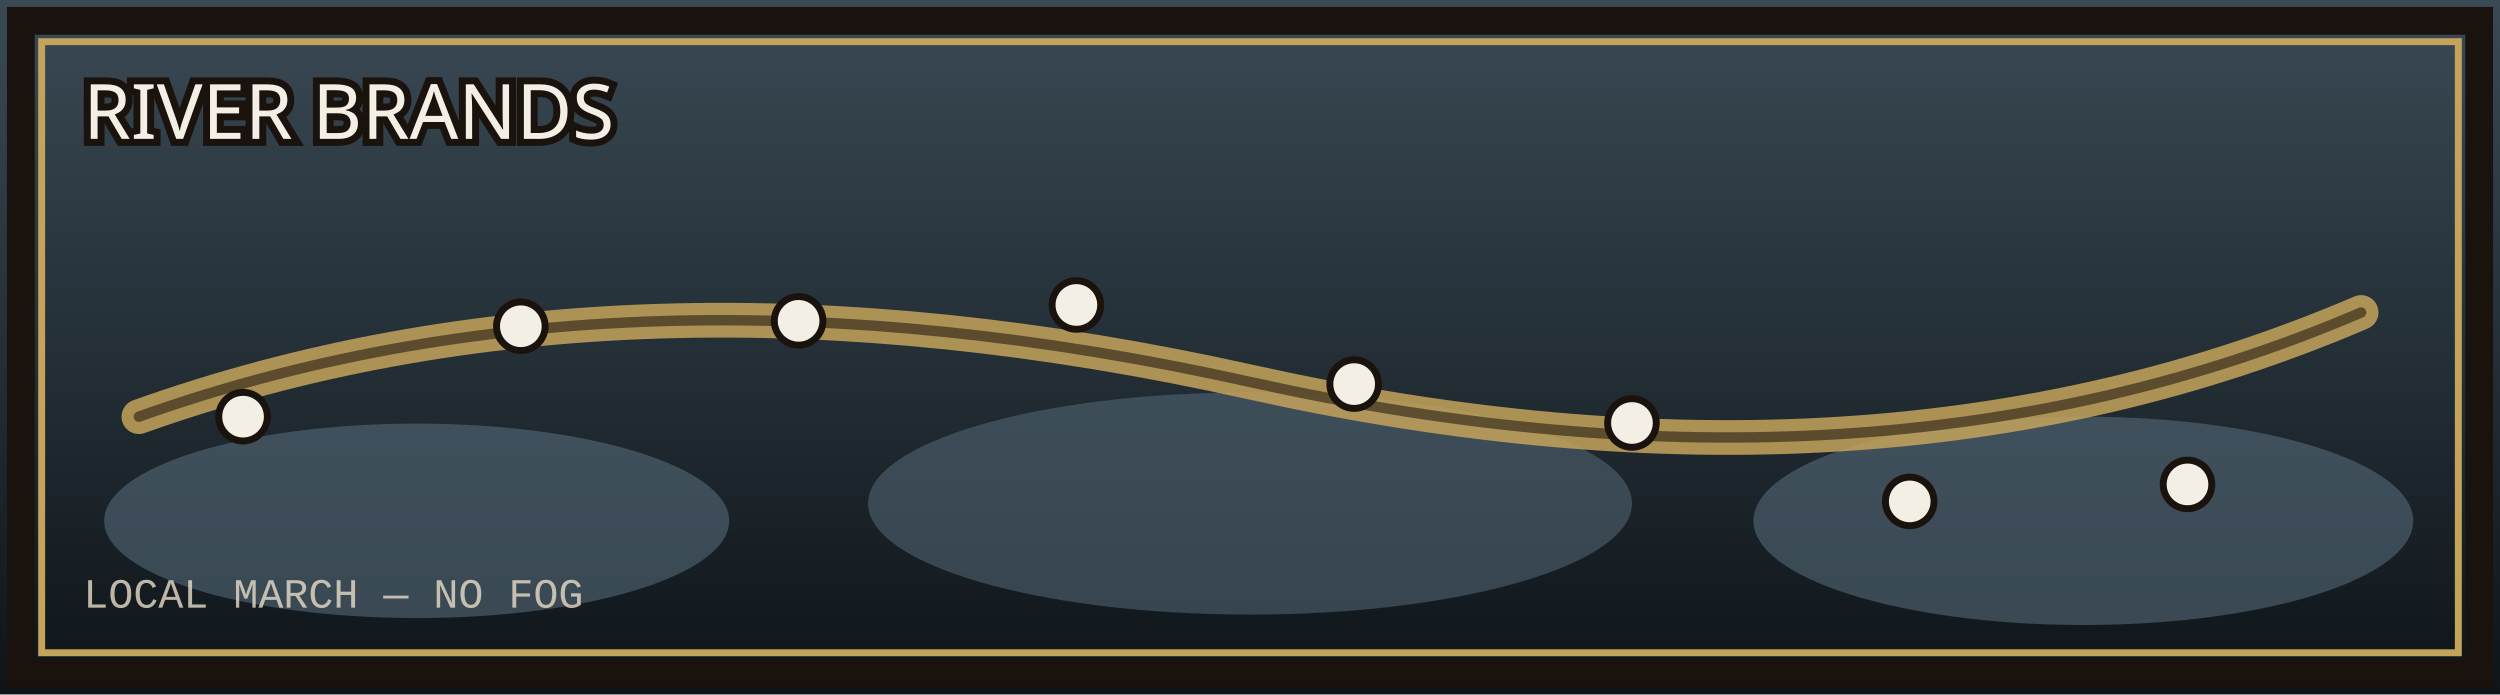
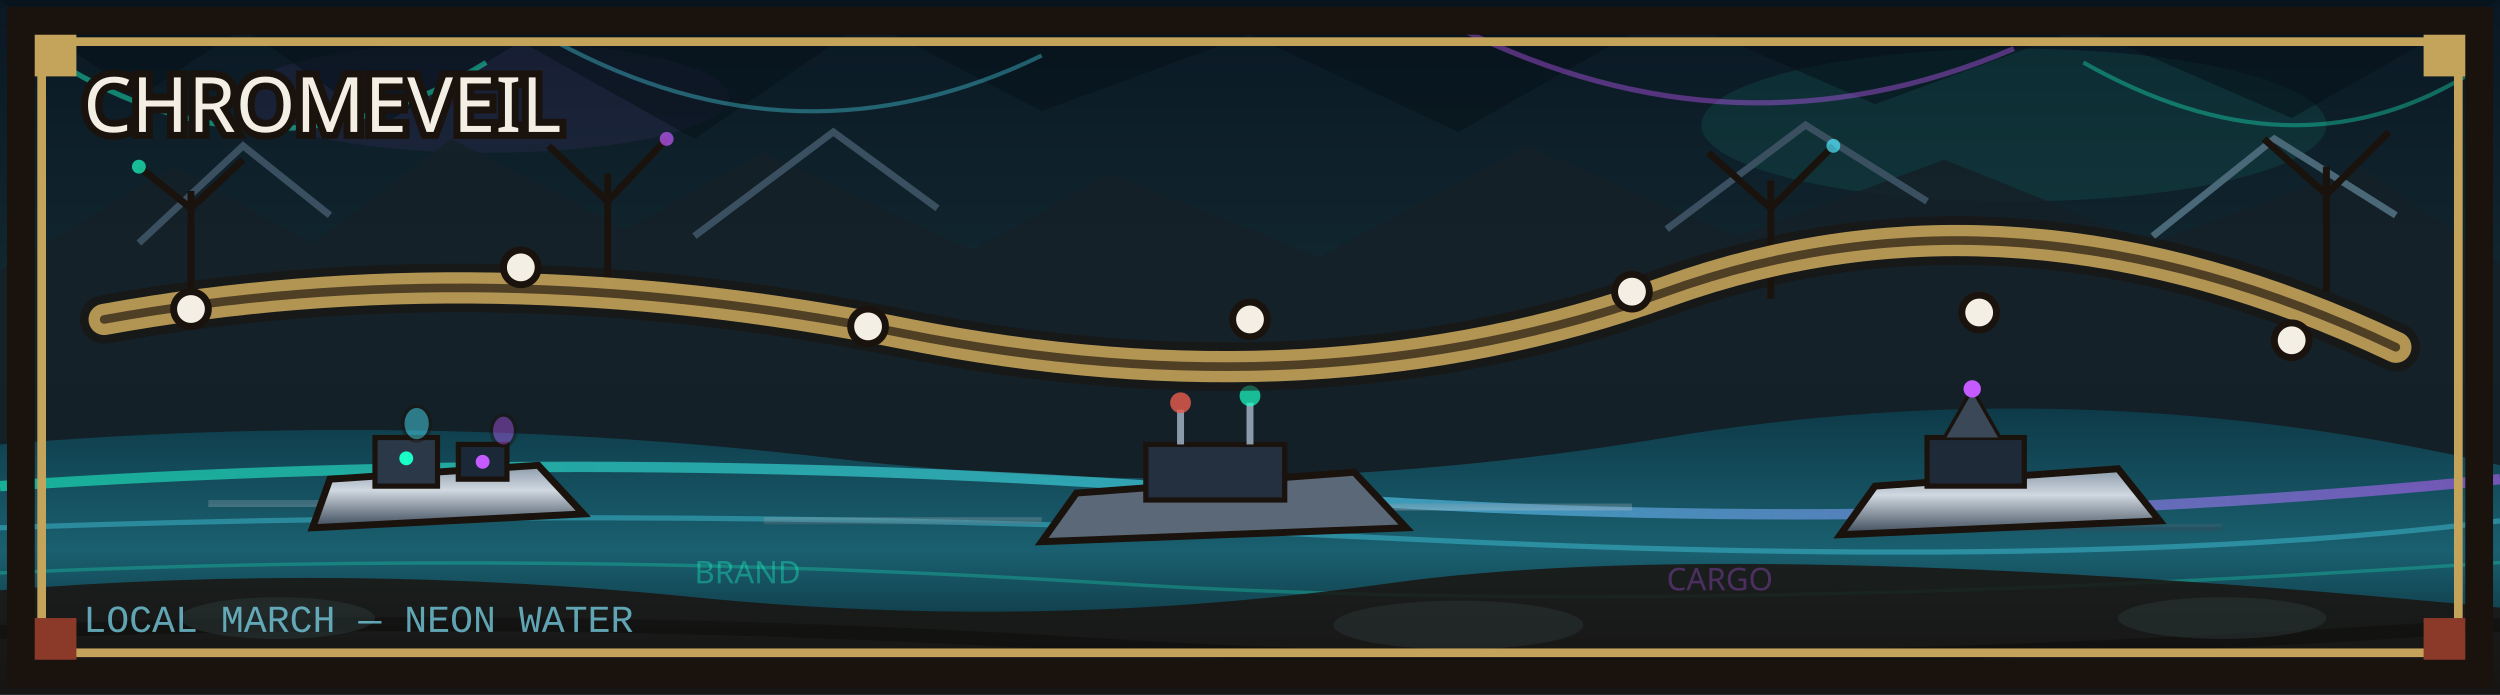
<svg xmlns="http://www.w3.org/2000/svg" width="720" height="200" viewBox="0 0 720 200" fill="none">
  <defs>
-     <linearGradient id="bg-local-ch-04" x1="0" y1="0" x2="0" y2="1">
-       <stop offset="0%" stop-color="#3a4a55" />
-       <stop offset="100%" stop-color="#0e1418" />
+     <linearGradient id="bg-ch04" x1="0" y1="0" x2="0" y2="1">
+       <stop offset="0%" stop-color="#0a1824" />
+       <stop offset="45%" stop-color="#122830" />
+       <stop offset="100%" stop-color="#061018" />
+     </linearGradient>
+     <linearGradient id="neon-ch04" x1="0" y1="0" x2="1" y2="0">
+       <stop offset="0%" stop-color="#1affc8" />
+       <stop offset="50%" stop-color="#4de8ff" />
+       <stop offset="100%" stop-color="#c45aff" />
+     </linearGradient>
+     <linearGradient id="chrome-ch04" x1="0" y1="0" x2="0" y2="1">
+       <stop offset="0%" stop-color="#8a9aaa" />
+       <stop offset="40%" stop-color="#d0d8e0" />
+       <stop offset="100%" stop-color="#3a4858" />
+     </linearGradient>
+     <linearGradient id="water-ch04" x1="0" y1="0" x2="0" y2="1">
+       <stop offset="0%" stop-color="#0e3a48" />
+       <stop offset="50%" stop-color="#1a6070" />
+       <stop offset="100%" stop-color="#061820" />
    </linearGradient>
  </defs>
-   <rect width="720" height="200" fill="url(#bg-local-ch-04)" />
-   <ellipse cx="120" cy="150" rx="90" ry="28" fill="#5a7080" opacity="0.55" />
-   <ellipse cx="360" cy="145" rx="110" ry="32" fill="#5a7080" opacity="0.5" />
-   <ellipse cx="600" cy="150" rx="95" ry="30" fill="#5a7080" opacity="0.55" />
-   <path d="M40 120 Q180 70 360 110 T680 90" fill="none" stroke="#c4a35a" stroke-width="10" stroke-linecap="round" opacity="0.85" />
-   <path d="M40 120 Q180 70 360 110 T680 90" fill="none" stroke="#1a120c" stroke-width="3" stroke-linecap="round" opacity="0.55" />
-   <circle cx="70" cy="120" r="7" fill="#f4efe4" stroke="#1a120c" stroke-width="2" />
-   <circle cx="150" cy="93.962" r="7" fill="#f4efe4" stroke="#1a120c" stroke-width="2" />
-   <circle cx="230" cy="92.407" r="7" fill="#f4efe4" stroke="#1a120c" stroke-width="2" />
-   <circle cx="310" cy="87.83" r="7" fill="#f4efe4" stroke="#1a120c" stroke-width="2" />
-   <circle cx="390" cy="110.62" r="7" fill="#f4efe4" stroke="#1a120c" stroke-width="2" />
-   <circle cx="470" cy="121.822" r="7" fill="#f4efe4" stroke="#1a120c" stroke-width="2" />
-   <circle cx="550" cy="144.404" r="7" fill="#f4efe4" stroke="#1a120c" stroke-width="2" />
-   <circle cx="630" cy="139.509" r="7" fill="#f4efe4" stroke="#1a120c" stroke-width="2" />
+   <rect width="720" height="200" fill="url(#bg-ch04)" />
+   <ellipse cx="580" cy="36" rx="90" ry="22" fill="#1affc8" opacity="0.08" />
+   <ellipse cx="140" cy="28" rx="70" ry="16" fill="#c45aff" opacity="0.07" />
+   <path d="M0 0 L40 28 L70 8 L110 36 L150 12 L200 40 L250 6 L300 32 L360 10 L420 38 L480 4 L540 30 L600 8 L660 34 L720 0 Z" fill="#061018" opacity="0.55" />
+   <path d="M0 78 L50 48 L90 70 L130 40 L180 66 L220 44 L280 72 L320 50 L380 74 L440 42 L500 68 L560 46 L620 70 L680 48 L720 76 L720 200 L0 200Z" fill="#142028" opacity="0.9" />
+   <path d="M40 70 L70 42 L95 62" fill="none" stroke="#3a5060" stroke-width="2" />
+   <path d="M200 68 L240 38 L270 60" fill="none" stroke="#3a5060" stroke-width="2" />
+   <path d="M480 66 L520 36 L555 58" fill="none" stroke="#3a5060" stroke-width="2" />
+   <path d="M620 68 L655 40 L690 62" fill="none" stroke="#4a6878" stroke-width="2" />
+   <path d="M20 20 Q80 55 140 18" fill="none" stroke="#1affc8" stroke-width="1.5" opacity="0.45" />
+   <path d="M160 12 Q230 50 300 16" fill="none" stroke="#4de8ff" stroke-width="1.2" opacity="0.35" />
+   <path d="M420 8 Q500 48 580 14" fill="none" stroke="#c45aff" stroke-width="1.5" opacity="0.4" />
+   <path d="M600 18 Q660 52 710 22" fill="none" stroke="#1affc8" stroke-width="1.2" opacity="0.35" />
+   <g stroke="#1a120c" stroke-width="2" fill="#1a2830">
+     <path d="M55 85 L55 55 M55 60 L40 48 M55 60 L70 46" />
+     <path d="M175 88 L175 50 M175 58 L158 42 M175 58 L192 40" />
+     <path d="M510 86 L510 52 M510 60 L492 44 M510 60 L528 42" />
+     <path d="M670 84 L670 48 M670 56 L652 40 M670 56 L688 38" />
+   </g>
+   <circle cx="40" cy="48" r="2" fill="#1affc8" opacity="0.7" />
+   <circle cx="192" cy="40" r="2" fill="#c45aff" opacity="0.7" />
+   <circle cx="528" cy="42" r="2" fill="#4de8ff" opacity="0.7" />
+   <path d="M0 128 Q120 118 240 132 T480 126 T720 134 L720 200 L0 200Z" fill="url(#water-ch04)" />
+   <path d="M0 140 Q180 128 360 142 T720 138" fill="none" stroke="url(#neon-ch04)" stroke-width="3" opacity="0.55" />
+   <path d="M0 152 Q200 145 400 155 T720 150" fill="none" stroke="#4de8ff" stroke-width="1.5" opacity="0.35" />
+   <path d="M0 165 Q160 158 320 168 T720 162" fill="none" stroke="#1affc8" stroke-width="1" opacity="0.25" />
+   <path d="M60 145 H140 M220 150 H300 M380 146 H470 M540 152 H640" stroke="url(#chrome-ch04)" stroke-width="2" opacity="0.35" />
+   <g>
+     <path d="M95 138 L155 134 L168 148 L90 152Z" fill="url(#chrome-ch04)" stroke="#1a120c" stroke-width="2" />
+     <rect x="108" y="126" width="18" height="14" fill="#2a3848" stroke="#1a120c" stroke-width="1.5" />
+     <rect x="132" y="128" width="14" height="10" fill="#1a2838" stroke="#1a120c" stroke-width="1.5" />
+     <circle cx="117" cy="132" r="2" fill="#1affc8" />
+     <circle cx="139" cy="133" r="2" fill="#c45aff" />
+     <ellipse cx="120" cy="122" rx="4" ry="5" fill="#4de8ff" opacity="0.45" stroke="#1a120c" stroke-width="1" />
+     <ellipse cx="145" cy="124" rx="3.5" ry="4.5" fill="#c45aff" opacity="0.4" stroke="#1a120c" stroke-width="1" />
+   </g>
+   <g>
+     <path d="M310 142 L390 136 L405 152 L300 156Z" fill="#5a6878" stroke="#1a120c" stroke-width="2" />
+     <rect x="330" y="128" width="40" height="16" fill="#243040" stroke="#1a120c" stroke-width="1.5" />
+     <path d="M340 128 V118 M360 128 V116" stroke="#8a9aaa" stroke-width="2" />
+     <circle cx="340" cy="116" r="3" fill="#e85d4c" opacity="0.8" />
+     <circle cx="360" cy="114" r="3" fill="#1affc8" opacity="0.7" />
+   </g>
+   <g>
+     <path d="M540 140 L610 135 L622 150 L530 154Z" fill="url(#chrome-ch04)" stroke="#1a120c" stroke-width="2" />
+     <rect x="555" y="126" width="28" height="14" fill="#1e2a38" stroke="#1a120c" stroke-width="1.5" />
+     <path d="M560 126 L568 112 L576 126" fill="#3a4858" stroke="#1a120c" stroke-width="1" />
+     <circle cx="568" cy="112" r="2.5" fill="#c45aff" />
+   </g>
+   <path d="M0 170 Q100 162 200 172 T400 168 T720 175 L720 200 L0 200Z" fill="#1a1410" opacity="0.85" />
+   <path d="M0 182 Q160 176 320 186 T720 180" fill="none" stroke="#0a0808" stroke-width="4" opacity="0.4" />
+   <ellipse cx="80" cy="178" rx="28" ry="6" fill="#2a3838" opacity="0.5" />
+   <ellipse cx="420" cy="180" rx="36" ry="7" fill="#2a3838" opacity="0.45" />
+   <ellipse cx="640" cy="178" rx="30" ry="6" fill="#2a3838" opacity="0.5" />
+   <path d="M30 92 Q140 72 260 96 T480 84 T690 100" fill="none" stroke="#1a120c" stroke-width="14" stroke-linecap="round" opacity="0.55" />
+   <path d="M30 92 Q140 72 260 96 T480 84 T690 100" fill="none" stroke="#c4a35a" stroke-width="9" stroke-linecap="round" opacity="0.9" />
+   <path d="M30 92 Q140 72 260 96 T480 84 T690 100" fill="none" stroke="#1a120c" stroke-width="2.5" stroke-linecap="round" opacity="0.65" />
+   <g fill="#f4efe4" stroke="#1a120c" stroke-width="2">
+     <circle cx="55" cy="89" r="5" />
+     <circle cx="150" cy="77" r="5" />
+     <circle cx="250" cy="94" r="5" />
+     <circle cx="360" cy="92" r="5" />
+     <circle cx="470" cy="84" r="5" />
+     <circle cx="570" cy="90" r="5" />
+     <circle cx="660" cy="98" r="5" />
+   </g>
+   <text x="200" y="168" font-family="Impact, Arial Black, sans-serif" font-size="9" fill="#1affc8" opacity="0.35">BRAND</text>
+   <text x="480" y="170" font-family="Impact, Arial Black, sans-serif" font-size="9" fill="#c45aff" opacity="0.3">CARGO</text>
  <rect x="6" y="6" width="708" height="188" fill="none" stroke="#1a120c" stroke-width="8" />
-   <rect x="12" y="12" width="696" height="176" fill="none" stroke="#c4a35a" stroke-width="2" />
-   <text x="24" y="40" font-family="Impact, Arial Black, sans-serif" font-size="22" fill="#f4efe4" stroke="#1a120c" stroke-width="4" paint-order="stroke">RIVER BRANDS</text>
-   <text x="24" y="175" font-family="Courier New, monospace" font-size="12" fill="#e8dcc8" opacity="0.8">LOCAL MARCH — NO FOG</text>
+   <rect x="12" y="12" width="696" height="176" fill="none" stroke="#c4a35a" stroke-width="2.5" />
+   <rect x="10" y="10" width="12" height="12" fill="#c4a35a" />
+   <rect x="698" y="10" width="12" height="12" fill="#c4a35a" />
+   <rect x="10" y="178" width="12" height="12" fill="#8b3a2a" />
+   <rect x="698" y="178" width="12" height="12" fill="#8b3a2a" />
+   <text x="24" y="38" font-family="Impact, Arial Black, sans-serif" font-size="22" fill="#f4efe4" stroke="#1a120c" stroke-width="4" paint-order="stroke">CHROMEVEIL</text>
+   <text x="24" y="182" font-family="Courier New, monospace" font-size="11" fill="#7ad4e8" opacity="0.75">LOCAL MARCH — NEON WATER</text>
</svg>
